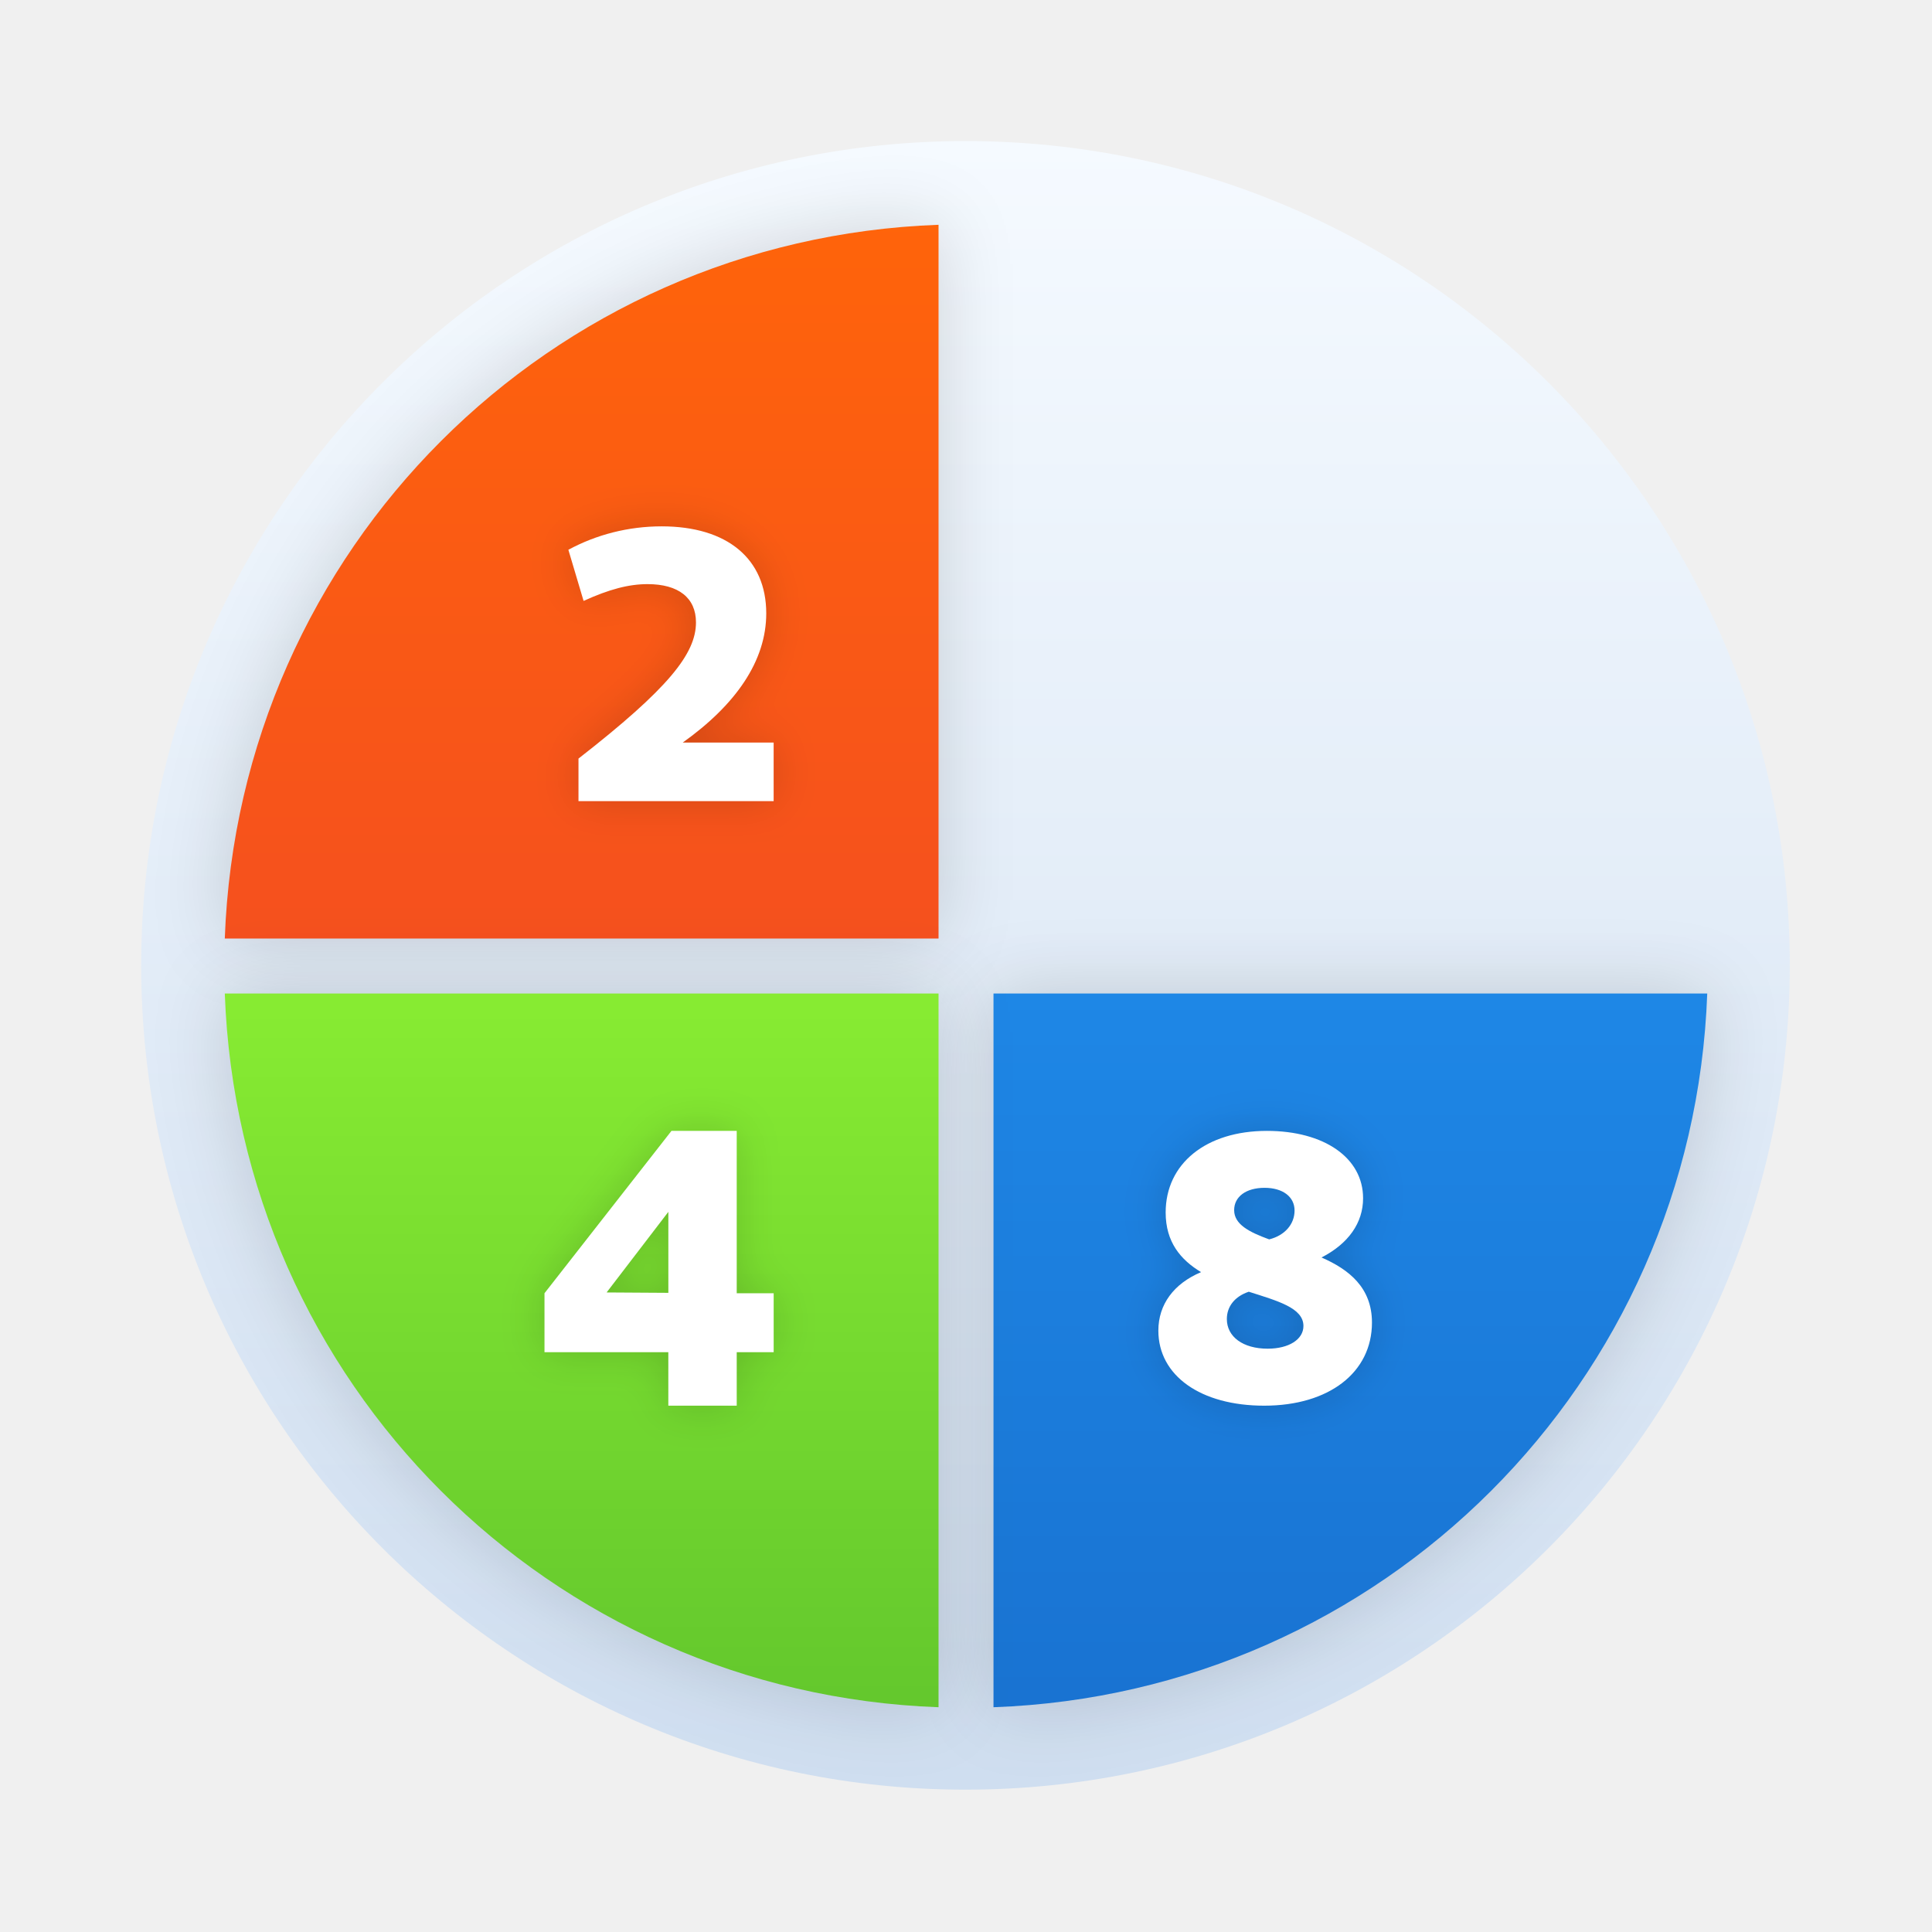
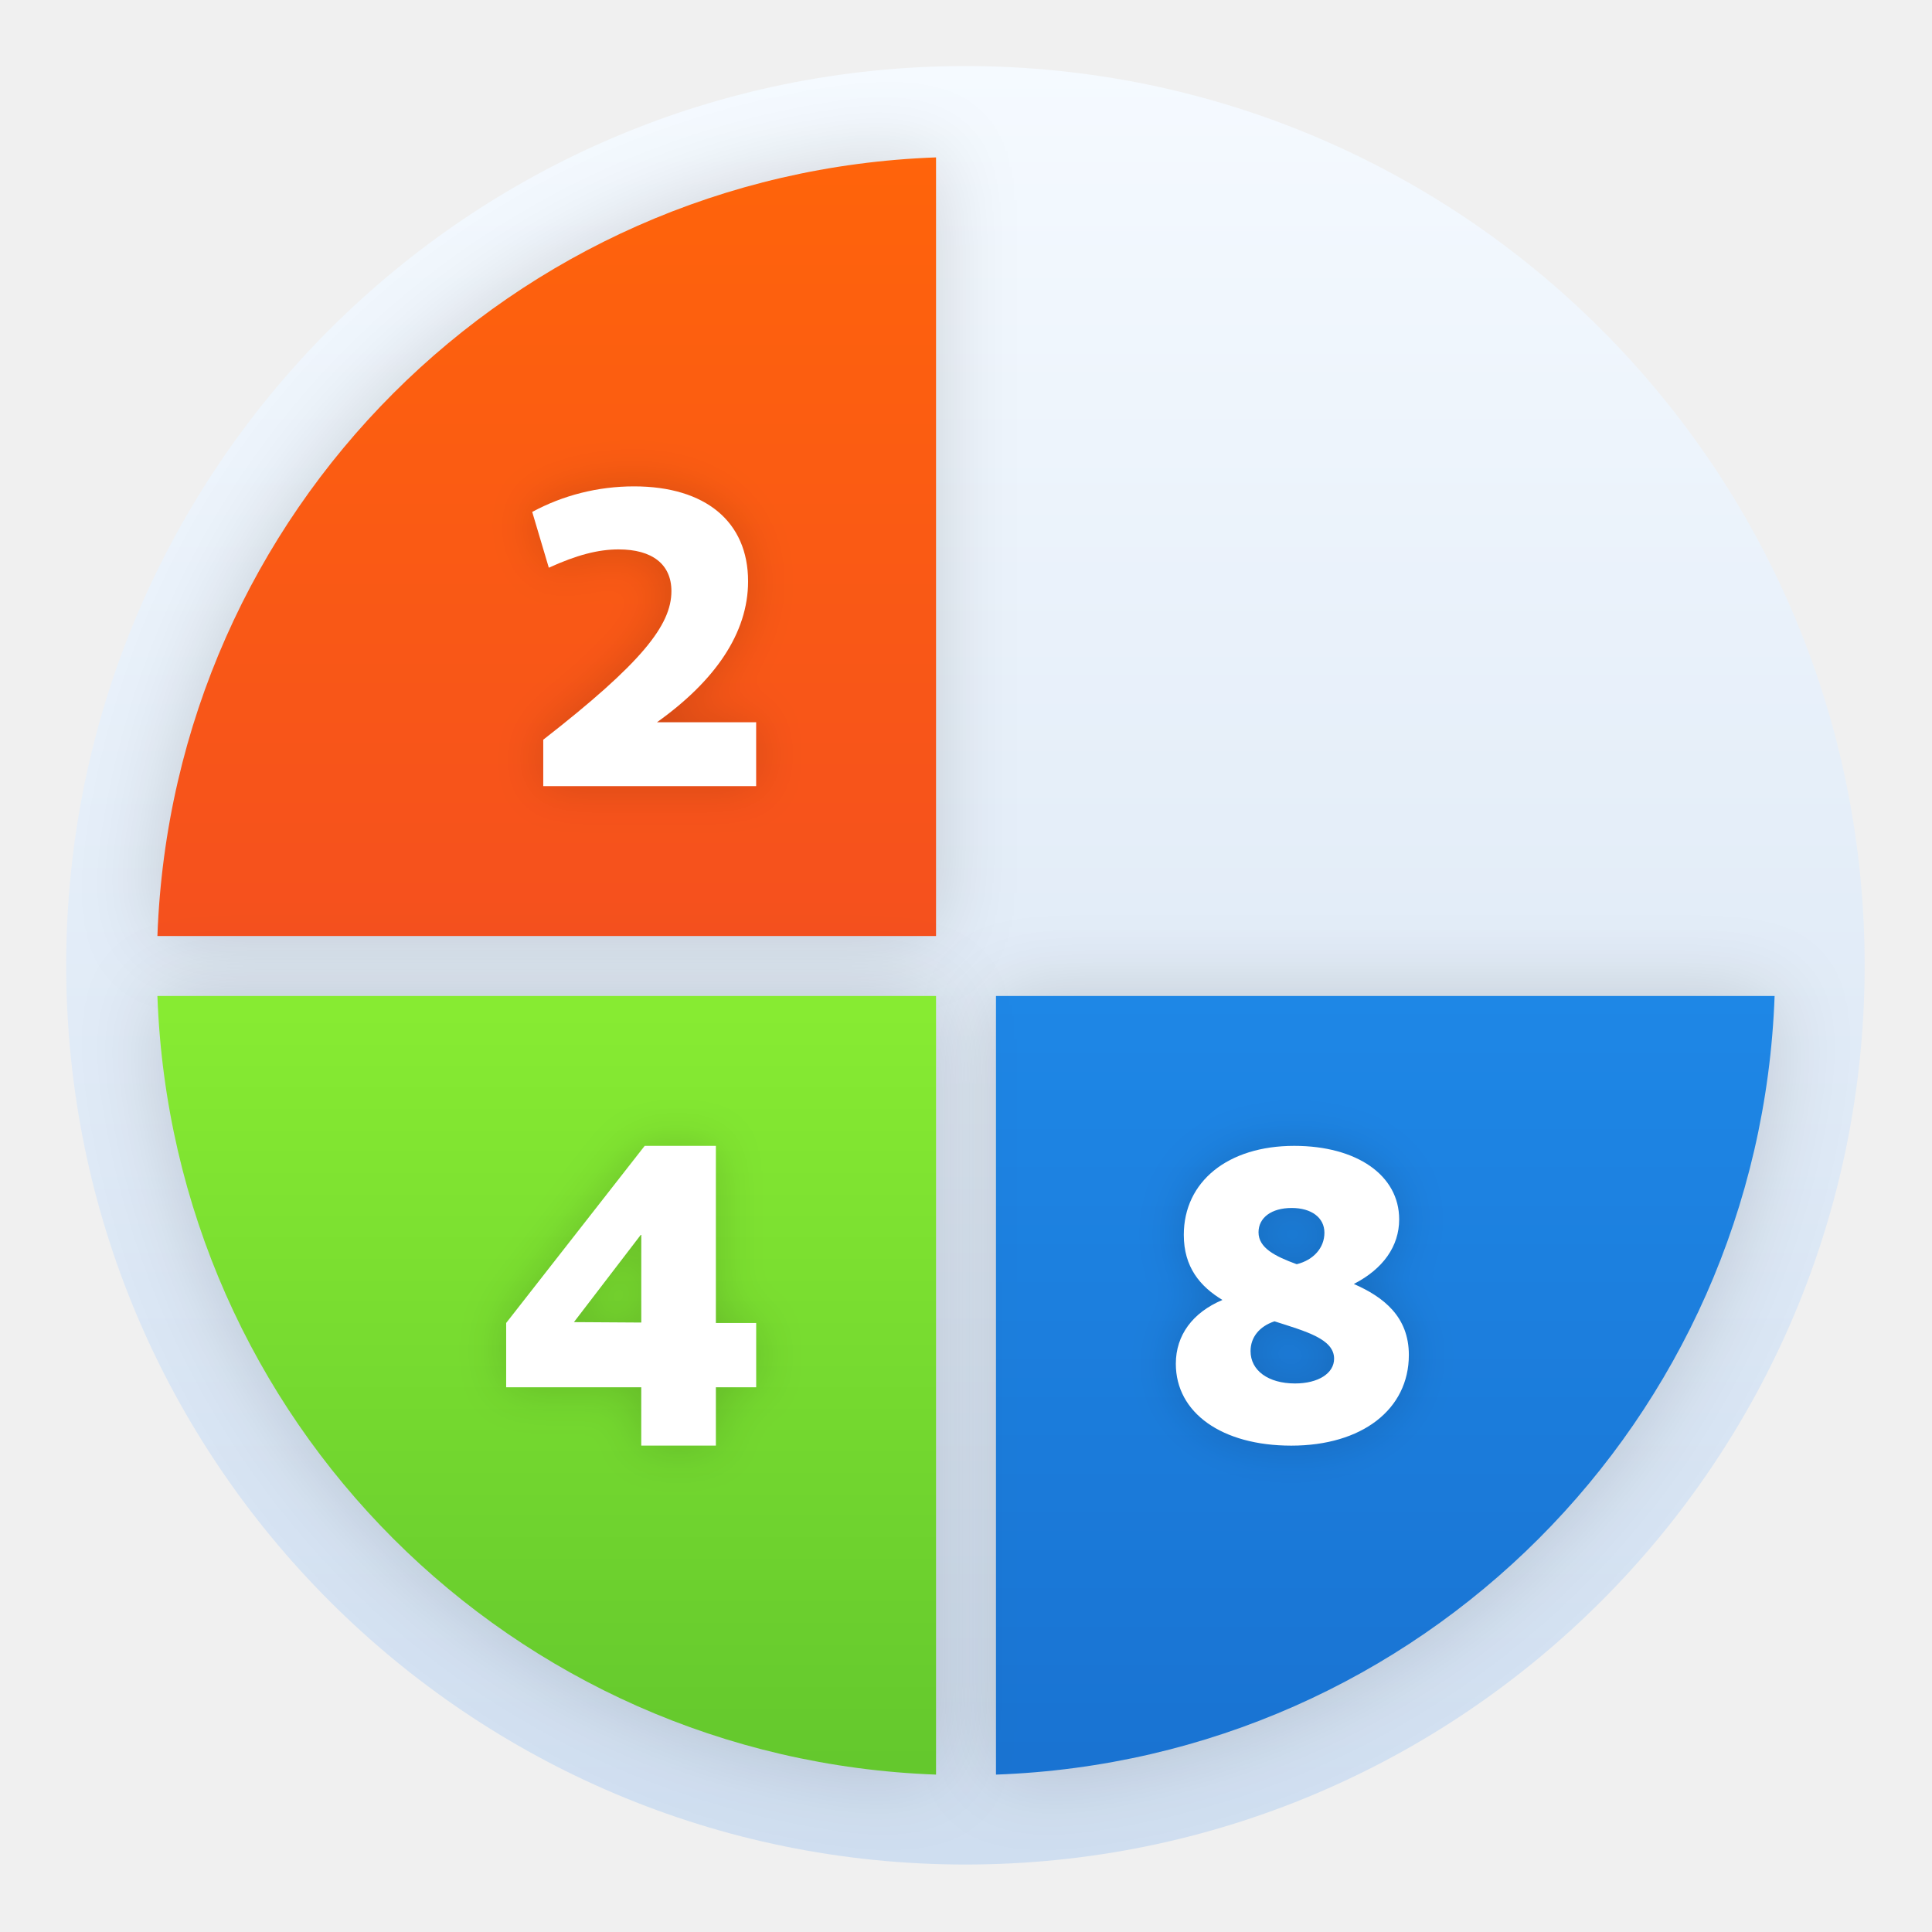
<svg xmlns="http://www.w3.org/2000/svg" width="64" height="64" version="1.1">
  <defs>
-     <linearGradient id="b" x1="410.79" x2="410.79" y1="546.47" y2="501.28" gradientTransform="matrix(1.2084 0 0 1.2084 -461.94 -601.1)" gradientUnits="userSpaceOnUse">
+     <linearGradient id="b" x1="410.79" x2="410.79" y1="546.47" y2="501.28" gradientTransform="matrix(1.2084,0,0,1.2084,-461.94,-601.1)" gradientUnits="userSpaceOnUse">
      <stop stop-color="#cfdef0" offset="0" />
      <stop stop-color="#f5faff" offset="1" />
    </linearGradient>
    <linearGradient id="linearGradient905" x1="25.093" x2="25.093" y1="31.228" y2="4.614" gradientUnits="userSpaceOnUse">
      <stop stop-color="#f5501e" offset="0" />
      <stop stop-color="#ff640a" offset="1" />
    </linearGradient>
    <linearGradient id="linearGradient913" x1="26.502" x2="26.502" y1="58.559" y2="33.547" gradientUnits="userSpaceOnUse">
      <stop stop-color="#64c82d" offset="0" />
      <stop stop-color="#87eb32" offset="1" />
    </linearGradient>
    <linearGradient id="linearGradient921" x1="42.579" x2="42.579" y1="58.516" y2="32.964" gradientUnits="userSpaceOnUse">
      <stop stop-color="#1973d2" offset="0" />
      <stop stop-color="#1e87e6" offset="1" />
    </linearGradient>
    <filter id="filter1025" x="-.125" y="-.125" width="1.249" height="1.249" color-interpolation-filters="sRGB">
      <feGaussianBlur stdDeviation="1.349" />
    </filter>
    <filter id="filter1029" x="-.125" y="-.125" width="1.249" height="1.249" color-interpolation-filters="sRGB">
      <feGaussianBlur stdDeviation="1.349" />
    </filter>
    <filter id="filter1033" x="-.125" y="-.125" width="1.249" height="1.249" color-interpolation-filters="sRGB">
      <feGaussianBlur stdDeviation="1.349" />
    </filter>
    <filter id="filter1139" x="-.249" y="-.186" width="1.499" height="1.373" color-interpolation-filters="sRGB">
      <feGaussianBlur stdDeviation="0.776" />
    </filter>
    <filter id="filter1143" x="-.24" y="-.186" width="1.479" height="1.373" color-interpolation-filters="sRGB">
      <feGaussianBlur stdDeviation="0.776" />
    </filter>
    <filter id="filter1147" x="-.223" y="-.186" width="1.447" height="1.373" color-interpolation-filters="sRGB">
      <feGaussianBlur stdDeviation="0.776" />
    </filter>
  </defs>
-   <rect x="4.677" y="4.673" width="54.612" height="54.612" ry="27.306" fill="url(#b)" stroke-width=".921" />
-   <g transform="matrix(.91025 0 0 .91025 2.8725 2.8723)" stroke-width=".531">
-     <path d="m31 5.025c-14.158 0.511-25.463 11.816-25.975 25.975h25.975z" enable-background="new" filter="url(#filter1025)" opacity=".15" />
-     <path d="m31 5.025c-14.158 0.511-25.463 11.816-25.975 25.975h25.975z" enable-background="new" fill="url(#linearGradient905)" />
-     <path d="m33 33v25.975c14.158-0.511 25.463-11.816 25.975-25.975z" enable-background="new" filter="url(#filter1029)" opacity=".15" />
-     <path d="m33 33v25.975c14.158-0.511 25.463-11.816 25.975-25.975z" enable-background="new" fill="url(#linearGradient921)" />
-     <path d="m5.025 33c0.511 14.158 11.816 25.463 25.975 25.975v-25.975z" enable-background="new" filter="url(#filter1033)" opacity=".15" />
-     <path d="m5.025 33c0.511 14.158 11.816 25.463 25.975 25.975v-25.975z" enable-background="new" fill="url(#linearGradient913)" />
+   <g transform="matrix(1.0909 0 0 1.0909 -2.9091 -2.9091)">
+     <rect x="4.677" y="4.673" width="54.612" height="54.612" ry="27.306" fill="url(#b)" stroke-width=".921" />
+     <g transform="matrix(.91025 0 0 .91025 2.8725 2.8723)" stroke-width=".531">
+       <path d="m31 5.025c-14.158 0.511-25.463 11.816-25.975 25.975h25.975z" enable-background="new" filter="url(#filter1025)" opacity=".15" />
+       <path d="m31 5.025c-14.158 0.511-25.463 11.816-25.975 25.975h25.975z" enable-background="new" fill="url(#linearGradient905)" />
+       <path d="m33 33v25.975c14.158-0.511 25.463-11.816 25.975-25.975z" enable-background="new" filter="url(#filter1029)" opacity=".15" />
+       <path d="m33 33v25.975c14.158-0.511 25.463-11.816 25.975-25.975z" enable-background="new" fill="url(#linearGradient921)" />
+       <path d="m5.025 33c0.511 14.158 11.816 25.463 25.975 25.975v-25.975z" enable-background="new" filter="url(#filter1033)" opacity=".15" />
+       <path d="m5.025 33c0.511 14.158 11.816 25.463 25.975 25.975v-25.975z" enable-background="new" fill="url(#linearGradient913)" />
+     </g>
+     <path transform="matrix(.91025 0 0 .91025 2.8725 2.8723)" d="m21.69 23.869c1.932-1.378 3.04-2.969 3.04-4.702 0-1.989-1.421-3.168-3.807-3.168-1.207 0-2.372 0.298-3.395 0.852l0.554 1.861c0.938-0.426 1.648-0.611 2.33-0.611 1.122 0 1.761 0.497 1.761 1.392 0 1.136-0.994 2.401-4.276 4.957v1.548h7.102v-2.131z" enable-background="new" filter="url(#filter1139)" opacity=".15" stroke-width=".38px" style="font-feature-settings:normal;font-variant-caps:normal;font-variant-ligatures:normal;font-variant-numeric:normal" />
+     <path d="m22.616 24.599c1.758-1.254 2.767-2.702 2.767-4.28 0-1.81-1.293-2.883-3.465-2.883-1.099 0-2.159 0.272-3.09 0.776l0.504 1.694c0.853-0.388 1.5-0.556 2.12-0.556 1.022 0 1.603 0.453 1.603 1.267 0 1.034-0.905 2.185-3.892 4.512v1.409h6.465v-1.94z" enable-background="new" fill="#fff" stroke-width=".346px" style="font-feature-settings:normal;font-variant-caps:normal;font-variant-ligatures:normal;font-variant-numeric:normal" />
+     <path transform="matrix(.91025 0 0 .91025 2.8725 2.8723)" d="m44.938 42.608c0.98-0.504 1.513-1.26 1.513-2.157 0-1.471-1.415-2.451-3.501-2.451-2.213 0-3.683 1.19-3.683 2.969 0 1.078 0.546 1.723 1.288 2.171-0.994 0.42-1.555 1.177-1.555 2.129 0 1.639 1.541 2.731 3.852 2.731 2.353 0 3.921-1.204 3.921-3.025 0-1.274-0.84-1.933-1.835-2.367zm-2.073-2.535c0.658 0 1.093 0.322 1.093 0.826 0 0.504-0.364 0.91-0.924 1.05-0.728-0.266-1.274-0.546-1.274-1.064 0-0.49 0.434-0.812 1.106-0.812zm0.112 5.854c-0.896 0-1.485-0.434-1.485-1.078 0-0.462 0.294-0.826 0.798-0.994 1.05 0.336 1.989 0.588 1.989 1.246 0 0.49-0.532 0.826-1.302 0.826z" enable-background="new" filter="url(#filter1143)" opacity=".15" stroke-width=".375px" style="font-feature-settings:normal;font-variant-caps:normal;font-variant-ligatures:normal;font-variant-numeric:normal" />
+     <path d="m43.777 41.656c0.892-0.459 1.377-1.147 1.377-1.963 0-1.339-1.288-2.231-3.187-2.231-2.014 0-3.353 1.084-3.353 2.703 0 0.982 0.497 1.568 1.173 1.976-0.905 0.382-1.415 1.071-1.415 1.938 0 1.492 1.402 2.486 3.506 2.486 2.142 0 3.57-1.096 3.57-2.754 0-1.16-0.765-1.759-1.67-2.155zm-1.887-2.308c0.599 0 0.994 0.293 0.994 0.752 0 0.459-0.331 0.829-0.841 0.956-0.663-0.242-1.16-0.497-1.16-0.969 0-0.446 0.395-0.739 1.007-0.739zm0.102 5.329c-0.816 0-1.351-0.395-1.351-0.982 0-0.421 0.268-0.752 0.727-0.905 0.956 0.306 1.81 0.535 1.81 1.135 0 0.446-0.484 0.752-1.186 0.752z" enable-background="new" fill="#fff" stroke-width=".341px" style="font-feature-settings:normal;font-variant-caps:normal;font-variant-ligatures:normal;font-variant-numeric:normal" />
+     <path transform="matrix(.91025 0 0 .91025 2.8725 2.8723)" d="m25 43.908h-1.345v-5.908h-2.375l-4.621 5.908v2.146h4.506v1.946h2.489v-1.946h1.345zm-6.08-0.029 2.246-2.933v2.947z" enable-background="new" filter="url(#filter1147)" opacity=".15" stroke-width=".383px" style="font-feature-settings:normal;font-variant-caps:normal;font-variant-ligatures:normal;font-variant-numeric:normal" />
+     <path d="m25.629 42.84h-1.224v-5.378h-2.162l-4.206 5.378v1.953h4.102v1.771h2.266v-1.771h1.224zm-5.534-0.026 2.045-2.67v2.683z" enable-background="new" fill="#fff" stroke-width=".349px" style="font-feature-settings:normal;font-variant-caps:normal;font-variant-ligatures:normal;font-variant-numeric:normal" />
  </g>
-   <path transform="matrix(.91025 0 0 .91025 2.8725 2.8723)" d="m21.69 23.869c1.932-1.378 3.04-2.969 3.04-4.702 0-1.989-1.421-3.168-3.807-3.168-1.207 0-2.372 0.298-3.395 0.852l0.554 1.861c0.938-0.426 1.648-0.611 2.33-0.611 1.122 0 1.761 0.497 1.761 1.392 0 1.136-0.994 2.401-4.276 4.957v1.548h7.102v-2.131z" enable-background="new" filter="url(#filter1139)" opacity=".15" stroke-width=".38px" style="font-feature-settings:normal;font-variant-caps:normal;font-variant-ligatures:normal;font-variant-numeric:normal" />
-   <path d="m22.616 24.599c1.758-1.254 2.767-2.702 2.767-4.28 0-1.81-1.293-2.883-3.465-2.883-1.099 0-2.159 0.272-3.09 0.776l0.504 1.694c0.853-0.388 1.5-0.556 2.12-0.556 1.022 0 1.603 0.453 1.603 1.267 0 1.034-0.905 2.185-3.892 4.512v1.409h6.465v-1.94z" enable-background="new" fill="#fff" stroke-width=".346px" style="font-feature-settings:normal;font-variant-caps:normal;font-variant-ligatures:normal;font-variant-numeric:normal" />
-   <path transform="matrix(.91025 0 0 .91025 2.8725 2.8723)" d="m44.938 42.608c0.98-0.504 1.513-1.26 1.513-2.157 0-1.471-1.415-2.451-3.501-2.451-2.213 0-3.683 1.19-3.683 2.969 0 1.078 0.546 1.723 1.288 2.171-0.994 0.42-1.555 1.177-1.555 2.129 0 1.639 1.541 2.731 3.852 2.731 2.353 0 3.921-1.204 3.921-3.025 0-1.274-0.84-1.933-1.835-2.367zm-2.073-2.535c0.658 0 1.093 0.322 1.093 0.826 0 0.504-0.364 0.91-0.924 1.05-0.728-0.266-1.274-0.546-1.274-1.064 0-0.49 0.434-0.812 1.106-0.812zm0.112 5.854c-0.896 0-1.485-0.434-1.485-1.078 0-0.462 0.294-0.826 0.798-0.994 1.05 0.336 1.989 0.588 1.989 1.246 0 0.49-0.532 0.826-1.302 0.826z" enable-background="new" filter="url(#filter1143)" opacity=".15" stroke-width=".375px" style="font-feature-settings:normal;font-variant-caps:normal;font-variant-ligatures:normal;font-variant-numeric:normal" />
-   <path d="m43.777 41.656c0.892-0.459 1.377-1.147 1.377-1.963 0-1.339-1.288-2.231-3.187-2.231-2.014 0-3.353 1.084-3.353 2.703 0 0.982 0.497 1.568 1.173 1.976-0.905 0.382-1.415 1.071-1.415 1.938 0 1.492 1.402 2.486 3.506 2.486 2.142 0 3.57-1.096 3.57-2.754 0-1.16-0.765-1.759-1.67-2.155zm-1.887-2.308c0.599 0 0.994 0.293 0.994 0.752 0 0.459-0.331 0.829-0.841 0.956-0.663-0.242-1.16-0.497-1.16-0.969 0-0.446 0.395-0.739 1.007-0.739zm0.102 5.329c-0.816 0-1.351-0.395-1.351-0.982 0-0.421 0.268-0.752 0.727-0.905 0.956 0.306 1.81 0.535 1.81 1.135 0 0.446-0.484 0.752-1.186 0.752z" enable-background="new" fill="#fff" stroke-width=".341px" style="font-feature-settings:normal;font-variant-caps:normal;font-variant-ligatures:normal;font-variant-numeric:normal" />
-   <path transform="matrix(.91025 0 0 .91025 2.8725 2.8723)" d="m25 43.908h-1.345v-5.908h-2.375l-4.621 5.908v2.146h4.506v1.946h2.489v-1.946h1.345zm-6.08-0.029 2.246-2.933v2.947z" enable-background="new" filter="url(#filter1147)" opacity=".15" stroke-width=".383px" style="font-feature-settings:normal;font-variant-caps:normal;font-variant-ligatures:normal;font-variant-numeric:normal" />
-   <path d="m25.629 42.84h-1.224v-5.378h-2.162l-4.206 5.378v1.953h4.102v1.771h2.266v-1.771h1.224zm-5.534-0.026 2.045-2.67v2.683z" enable-background="new" fill="#fff" stroke-width=".349px" style="font-feature-settings:normal;font-variant-caps:normal;font-variant-ligatures:normal;font-variant-numeric:normal" />
</svg>
